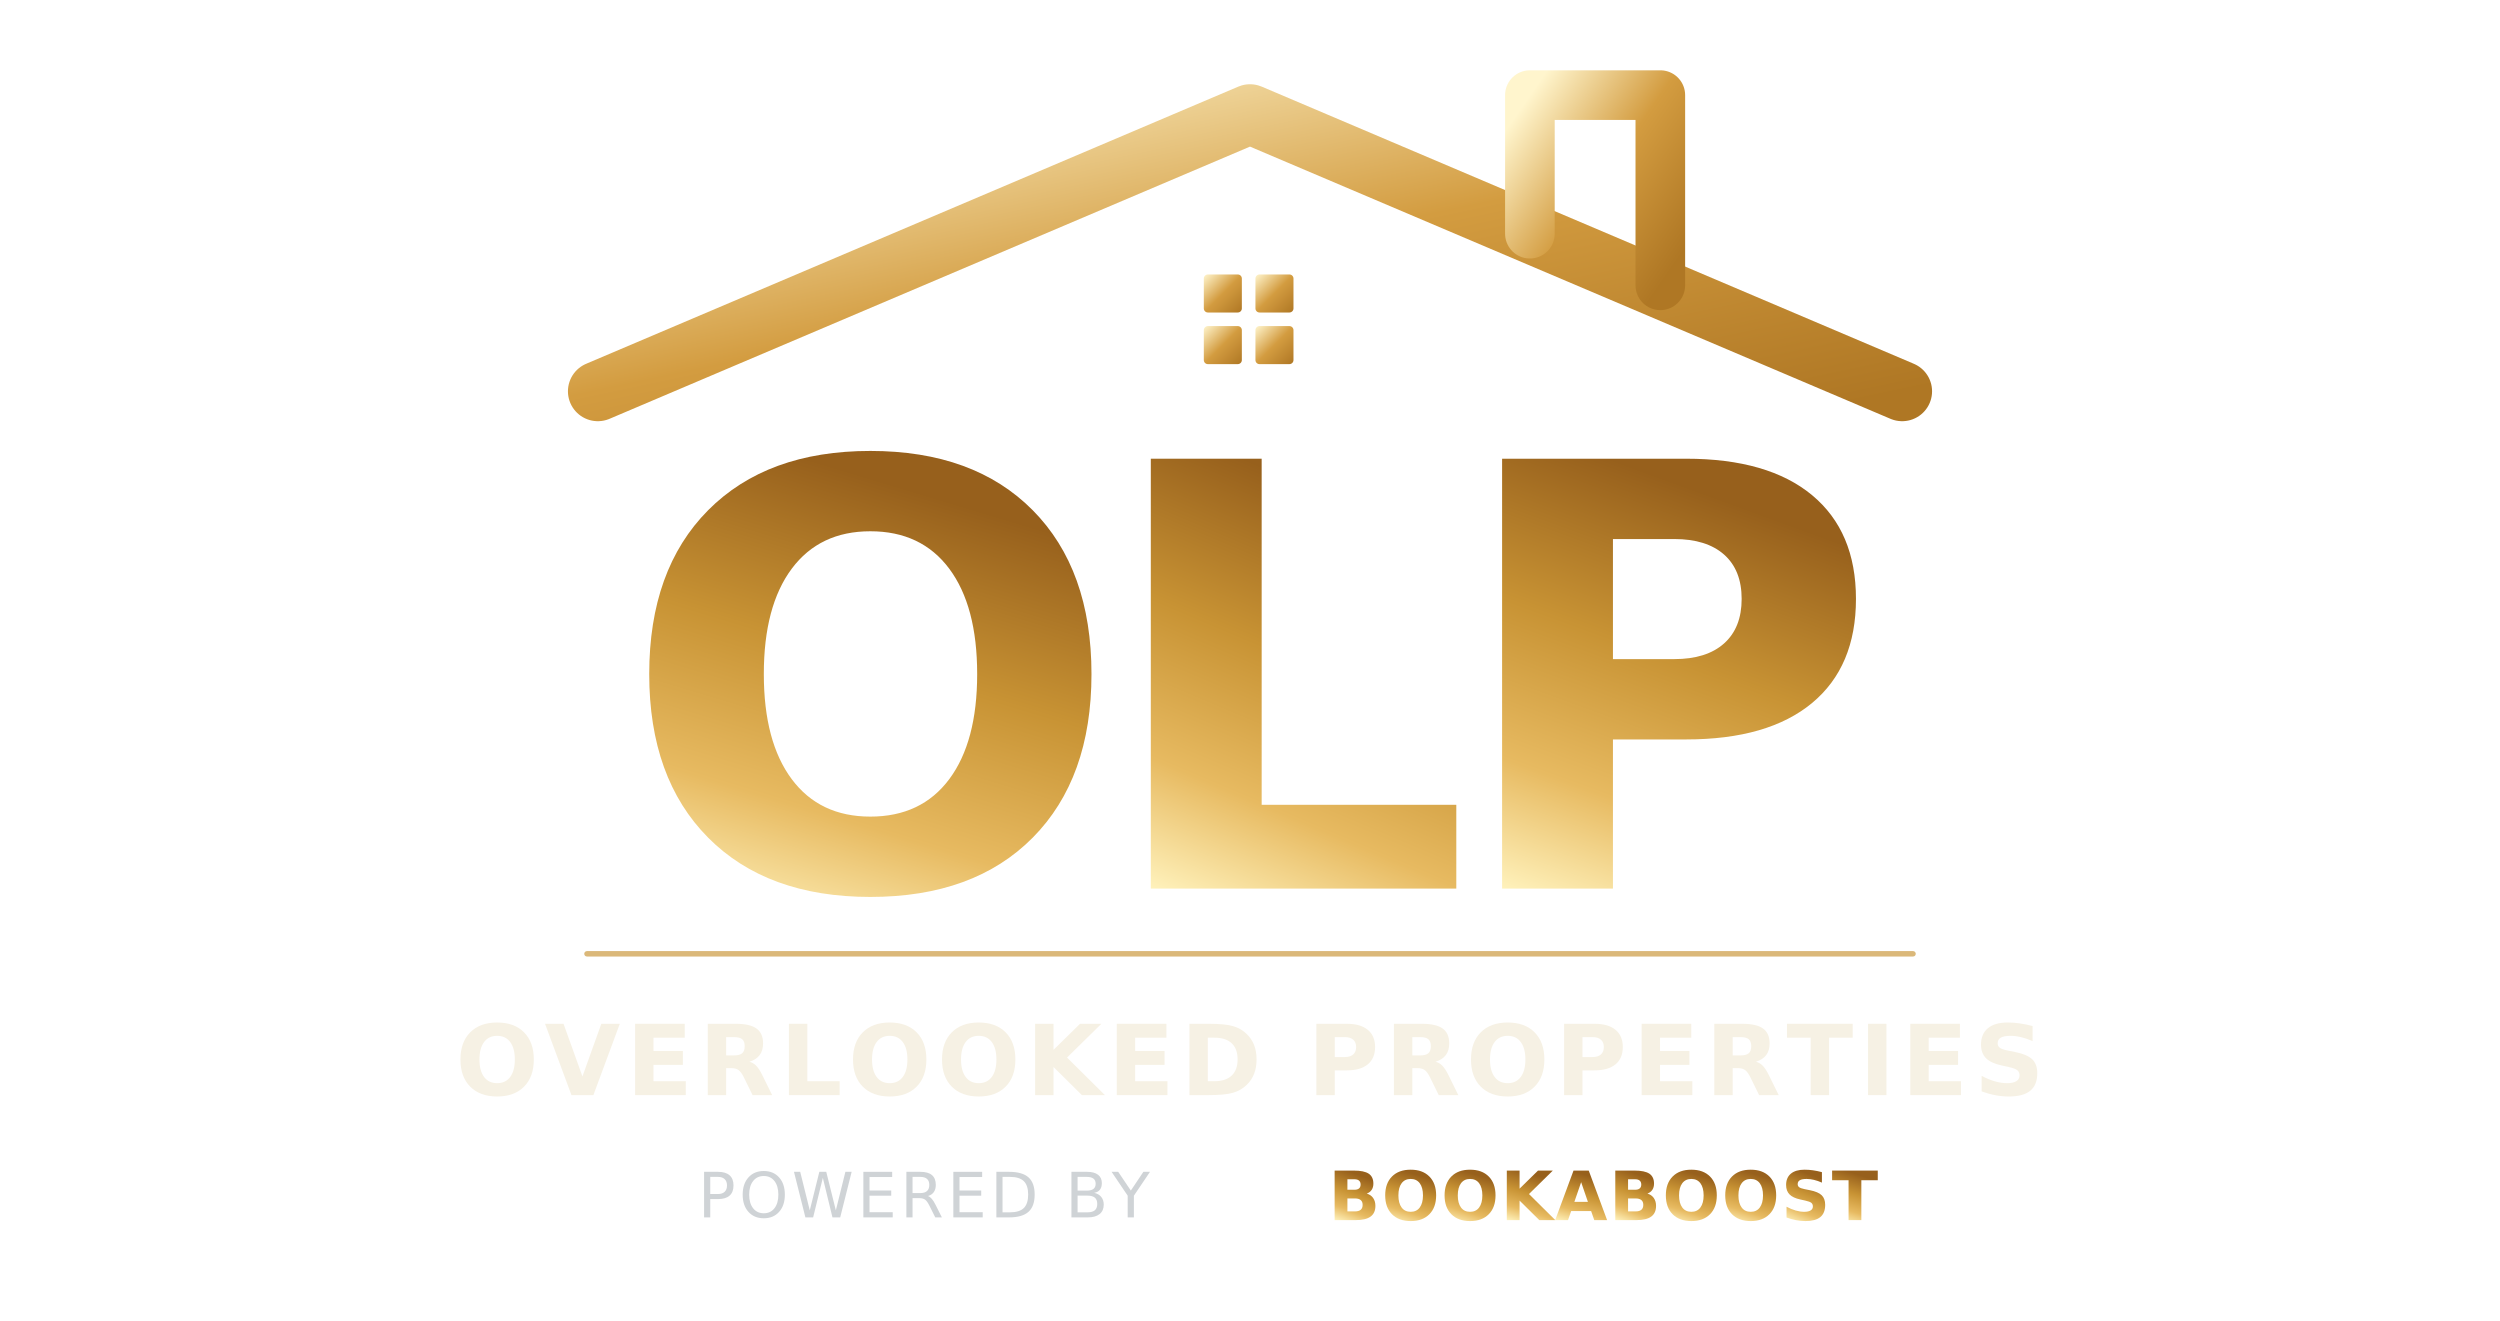
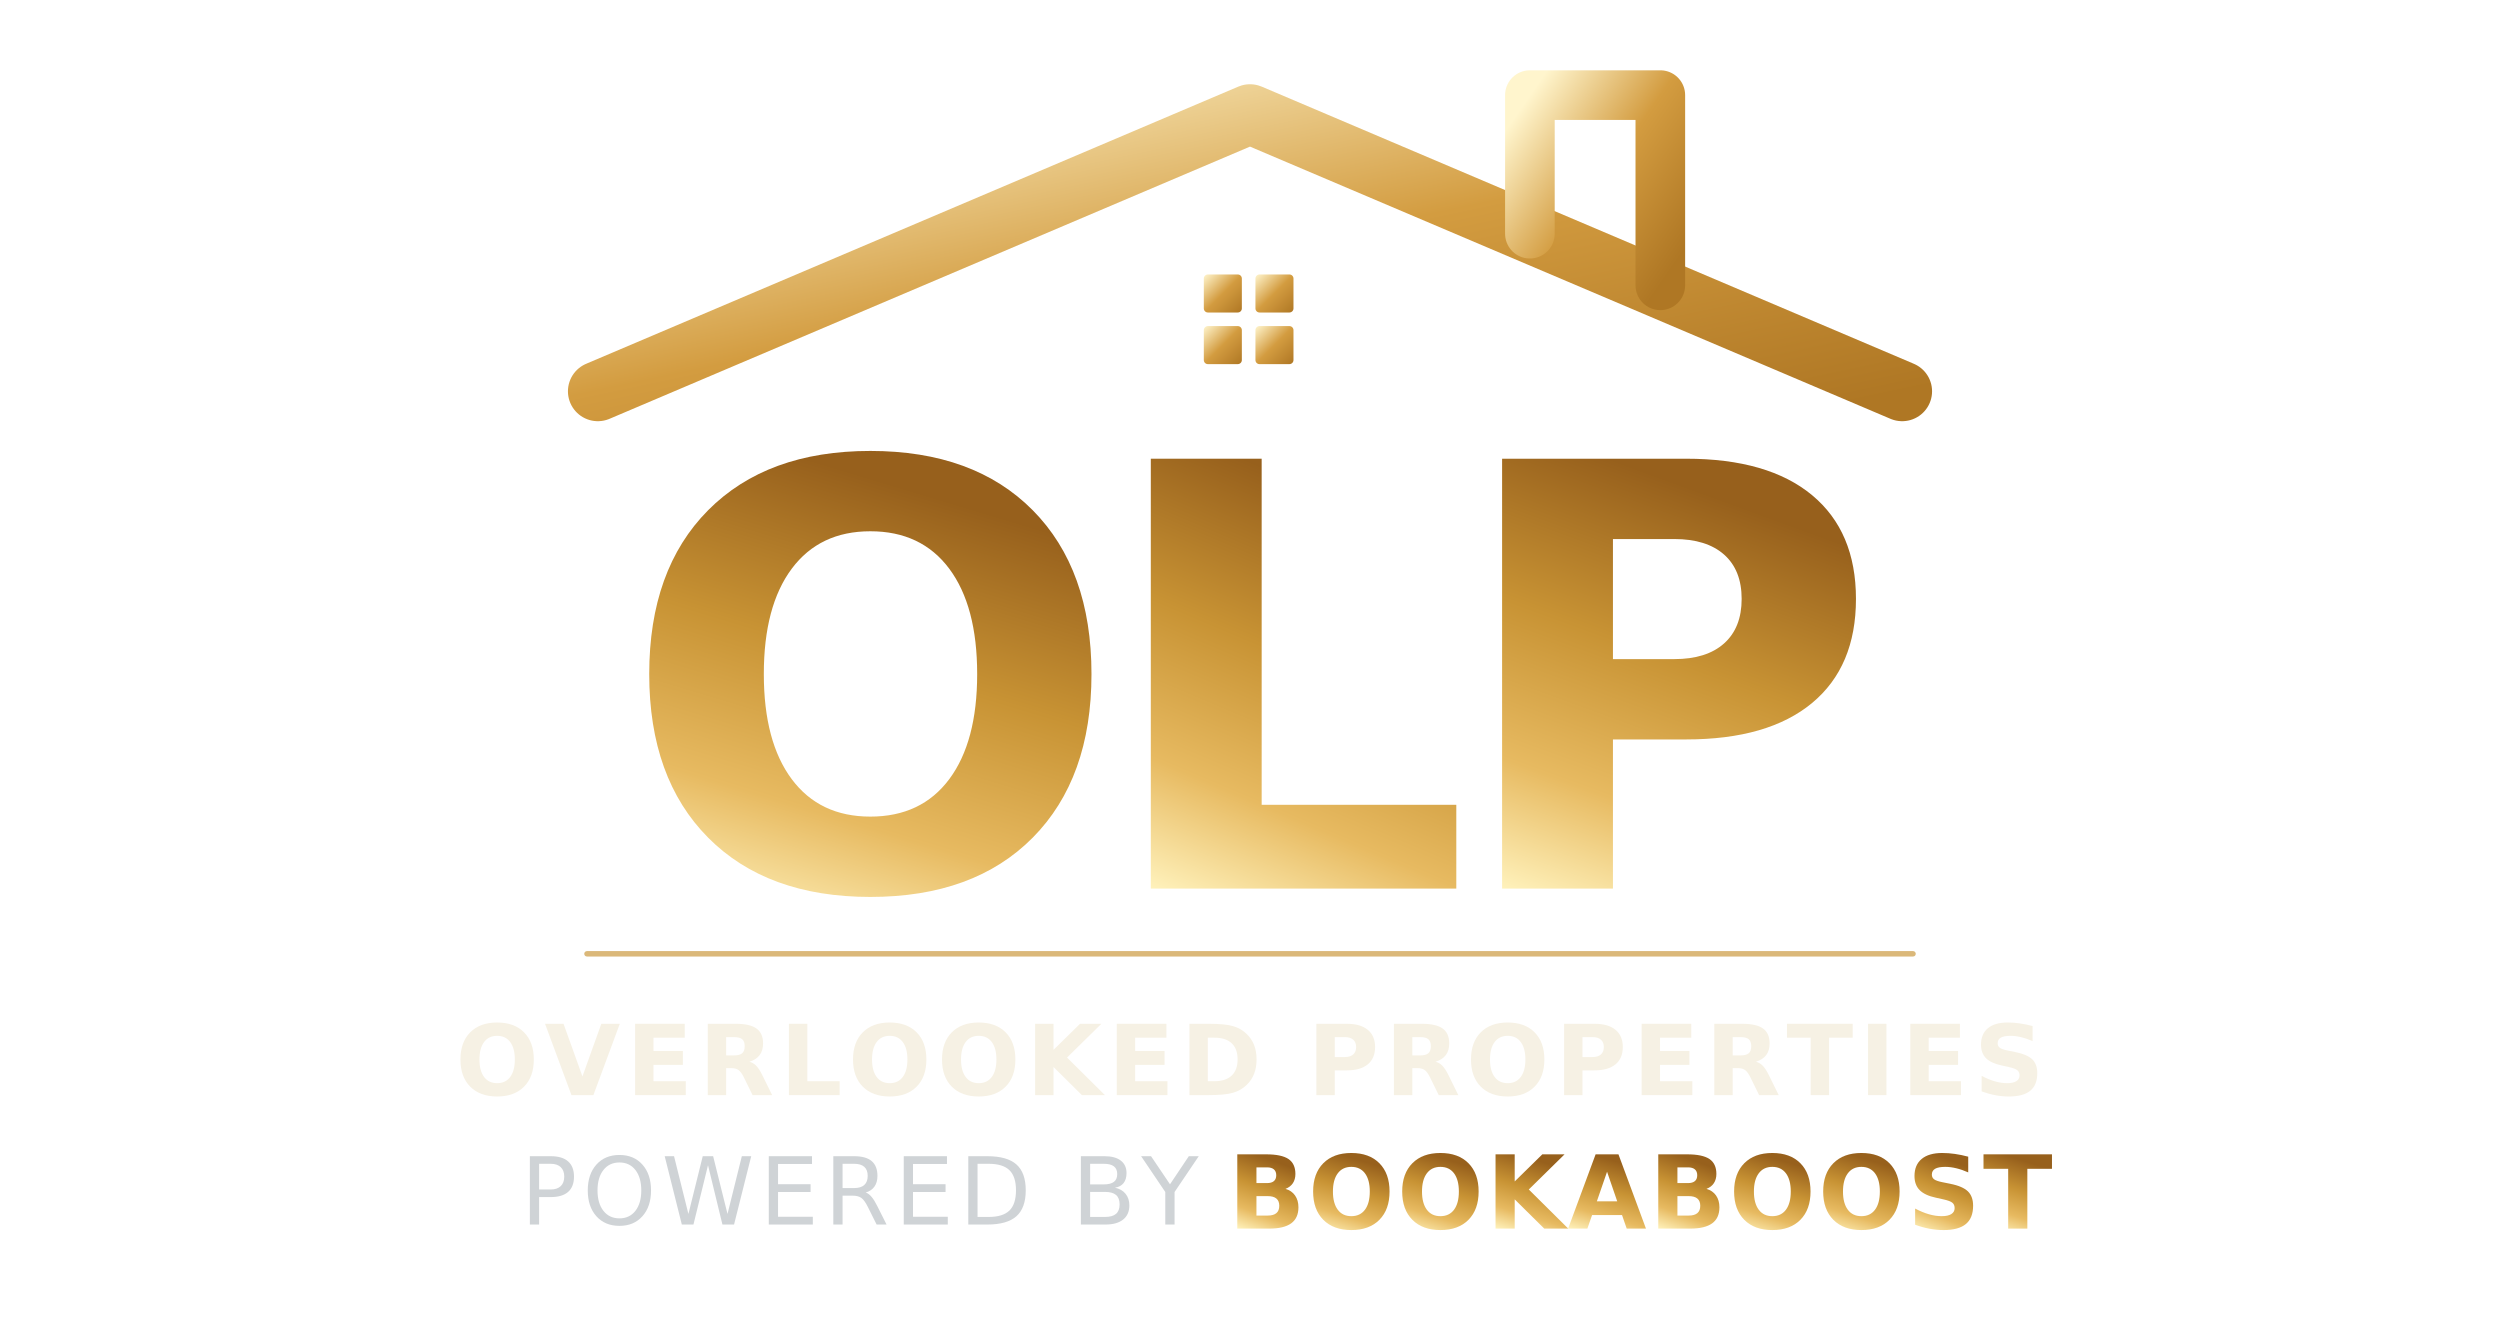
<svg xmlns="http://www.w3.org/2000/svg" width="920" height="486" viewBox="0 0 920 486" role="img" aria-label="OLP Overlooked Properties powered by BookaBoost">
  <defs>
    <linearGradient id="gold" x1="0" y1="0" x2="0.3" y2="1">
      <stop offset="0" stop-color="#FFF2BC" />
      <stop offset=".28" stop-color="#E7BA61" />
      <stop offset=".62" stop-color="#C89334" />
      <stop offset="1" stop-color="#97601C" />
    </linearGradient>
    <linearGradient id="goldSide" x1="0" y1="0" x2="1" y2="1">
      <stop offset="0" stop-color="#FFF5CD" />
      <stop offset=".5" stop-color="#D39C40" />
      <stop offset="1" stop-color="#AF7724" />
    </linearGradient>
  </defs>
  <g fill="none" stroke="url(#goldSide)" stroke-width="22" stroke-linecap="round" stroke-linejoin="round">
    <path d="M 220 144 L 460 42 L 700 144" />
    <path d="M 563 86 V 35 H 611 V 105" stroke-width="18.26" />
  </g>
  <g fill="url(#goldSide)">
    <rect x="443" y="101" width="14" height="14" rx="1.5" />
    <rect x="462" y="101" width="14" height="14" rx="1.5" />
    <rect x="443" y="120" width="14" height="14" rx="1.5" />
    <rect x="462" y="120" width="14" height="14" rx="1.5" />
  </g>
  <g fill="url(#gold)">
    <path d="M870 1241Q694 1241 597.0 1111.0Q500 981 500 745Q500 510 597.0 380.0Q694 250 870 250Q1047 250 1144.0 380.0Q1241 510 1241 745Q1241 981 1144.0 1111.0Q1047 1241 870 1241ZM870 1520Q1230 1520 1434.0 1314.0Q1638 1108 1638 745Q1638 383 1434.0 177.0Q1230 -29 870 -29Q511 -29 306.5 177.0Q102 383 102 745Q102 1108 306.5 1314.0Q511 1520 870 1520Z" transform="translate(228.107 327.000) scale(0.105957 -0.105957)" />
    <path d="M188 1493H573V291H1249V0H188Z" transform="translate(403.578 327.000) scale(0.105957 -0.105957)" />
    <path d="M188 1493H827Q1112 1493 1264.5 1366.5Q1417 1240 1417 1006Q1417 771 1264.5 644.5Q1112 518 827 518H573V0H188ZM573 1214V797H786Q898 797 959.0 851.5Q1020 906 1020 1006Q1020 1106 959.0 1160.0Q898 1214 786 1214Z" transform="translate(532.852 327.000) scale(0.105957 -0.105957)" />
  </g>
  <rect x="215" y="350" width="490" height="2" rx="1" fill="#C89334" opacity=".66" />
  <g fill="#F6F1E4">
    <path d="M870 1241Q694 1241 597.0 1111.0Q500 981 500 745Q500 510 597.0 380.0Q694 250 870 250Q1047 250 1144.0 380.0Q1241 510 1241 745Q1241 981 1144.0 1111.0Q1047 1241 870 1241ZM870 1520Q1230 1520 1434.0 1314.0Q1638 1108 1638 745Q1638 383 1434.0 177.0Q1230 -29 870 -29Q511 -29 306.5 177.0Q102 383 102 745Q102 1108 306.5 1314.0Q511 1520 870 1520Z" transform="translate(167.647 403.000) scale(0.0175781 -0.0175781)" />
    <path d="M10 1493H397L793 391L1188 1493H1575L1022 0H563Z" transform="translate(200.401 403.000) scale(0.0175781 -0.0175781)" />
    <path d="M188 1493H1227V1202H573V924H1188V633H573V291H1249V0H188Z" transform="translate(230.412 403.000) scale(0.0175781 -0.0175781)" />
    <path d="M735 831Q856 831 908.5 876.0Q961 921 961 1024Q961 1126 908.5 1170.0Q856 1214 735 1214H573V831ZM573 565V0H188V1493H776Q1071 1493 1208.5 1394.0Q1346 1295 1346 1081Q1346 933 1274.5 838.0Q1203 743 1059 698Q1138 680 1200.5 616.5Q1263 553 1327 424L1536 0H1126L944 371Q889 483 832.5 524.0Q776 565 682 565Z" transform="translate(257.154 403.000) scale(0.0175781 -0.0175781)" />
    <path d="M188 1493H573V291H1249V0H188Z" transform="translate(287.025 403.000) scale(0.0175781 -0.0175781)" />
    <path d="M870 1241Q694 1241 597.0 1111.0Q500 981 500 745Q500 510 597.0 380.0Q694 250 870 250Q1047 250 1144.0 380.0Q1241 510 1241 745Q1241 981 1144.0 1111.0Q1047 1241 870 1241ZM870 1520Q1230 1520 1434.0 1314.0Q1638 1108 1638 745Q1638 383 1434.0 177.0Q1230 -29 870 -29Q511 -29 306.5 177.0Q102 383 102 745Q102 1108 306.5 1314.0Q511 1520 870 1520Z" transform="translate(312.114 403.000) scale(0.0175781 -0.0175781)" />
    <path d="M870 1241Q694 1241 597.0 1111.0Q500 981 500 745Q500 510 597.0 380.0Q694 250 870 250Q1047 250 1144.0 380.0Q1241 510 1241 745Q1241 981 1144.0 1111.0Q1047 1241 870 1241ZM870 1520Q1230 1520 1434.0 1314.0Q1638 1108 1638 745Q1638 383 1434.0 177.0Q1230 -29 870 -29Q511 -29 306.5 177.0Q102 383 102 745Q102 1108 306.5 1314.0Q511 1520 870 1520Z" transform="translate(344.868 403.000) scale(0.0175781 -0.0175781)" />
    <path d="M188 1493H573V948L1128 1493H1575L856 786L1649 0H1167L573 588V0H188Z" transform="translate(377.621 403.000) scale(0.0175781 -0.0175781)" />
    <path d="M188 1493H1227V1202H573V924H1188V633H573V291H1249V0H188Z" transform="translate(407.668 403.000) scale(0.0175781 -0.0175781)" />
    <path d="M573 1202V291H711Q947 291 1071.5 408.0Q1196 525 1196 748Q1196 970 1072.0 1086.0Q948 1202 711 1202ZM188 1493H594Q934 1493 1100.5 1444.5Q1267 1396 1386 1280Q1491 1179 1542.0 1047.0Q1593 915 1593 748Q1593 579 1542.0 446.5Q1491 314 1386 213Q1266 97 1098.0 48.5Q930 0 594 0H188Z" transform="translate(434.410 403.000) scale(0.0175781 -0.0175781)" />
    <path d="M188 1493H827Q1112 1493 1264.5 1366.5Q1417 1240 1417 1006Q1417 771 1264.5 644.5Q1112 518 827 518H573V0H188ZM573 1214V797H786Q898 797 959.0 851.5Q1020 906 1020 1006Q1020 1106 959.0 1160.0Q898 1214 786 1214Z" transform="translate(481.126 403.000) scale(0.0175781 -0.0175781)" />
    <path d="M735 831Q856 831 908.5 876.0Q961 921 961 1024Q961 1126 908.5 1170.0Q856 1214 735 1214H573V831ZM573 565V0H188V1493H776Q1071 1493 1208.5 1394.0Q1346 1295 1346 1081Q1346 933 1274.5 838.0Q1203 743 1059 698Q1138 680 1200.5 616.5Q1263 553 1327 424L1536 0H1126L944 371Q889 483 832.5 524.0Q776 565 682 565Z" transform="translate(509.660 403.000) scale(0.0175781 -0.0175781)" />
    <path d="M870 1241Q694 1241 597.0 1111.0Q500 981 500 745Q500 510 597.0 380.0Q694 250 870 250Q1047 250 1144.0 380.0Q1241 510 1241 745Q1241 981 1144.0 1111.0Q1047 1241 870 1241ZM870 1520Q1230 1520 1434.0 1314.0Q1638 1108 1638 745Q1638 383 1434.0 177.0Q1230 -29 870 -29Q511 -29 306.5 177.0Q102 383 102 745Q102 1108 306.5 1314.0Q511 1520 870 1520Z" transform="translate(539.531 403.000) scale(0.0175781 -0.0175781)" />
    <path d="M188 1493H827Q1112 1493 1264.5 1366.5Q1417 1240 1417 1006Q1417 771 1264.5 644.5Q1112 518 827 518H573V0H188ZM573 1214V797H786Q898 797 959.0 851.5Q1020 906 1020 1006Q1020 1106 959.0 1160.0Q898 1214 786 1214Z" transform="translate(572.285 403.000) scale(0.0175781 -0.0175781)" />
    <path d="M188 1493H1227V1202H573V924H1188V633H573V291H1249V0H188Z" transform="translate(600.819 403.000) scale(0.0175781 -0.0175781)" />
    <path d="M735 831Q856 831 908.5 876.0Q961 921 961 1024Q961 1126 908.5 1170.0Q856 1214 735 1214H573V831ZM573 565V0H188V1493H776Q1071 1493 1208.5 1394.0Q1346 1295 1346 1081Q1346 933 1274.5 838.0Q1203 743 1059 698Q1138 680 1200.5 616.5Q1263 553 1327 424L1536 0H1126L944 371Q889 483 832.5 524.0Q776 565 682 565Z" transform="translate(627.561 403.000) scale(0.0175781 -0.0175781)" />
    <path d="M10 1493H1386V1202H891V0H506V1202H10Z" transform="translate(657.432 403.000) scale(0.0175781 -0.0175781)" />
    <path d="M188 1493H573V0H188Z" transform="translate(684.138 403.000) scale(0.0175781 -0.0175781)" />
    <path d="M188 1493H1227V1202H573V924H1188V633H573V291H1249V0H188Z" transform="translate(699.683 403.000) scale(0.0175781 -0.0175781)" />
    <path d="M1227 1446V1130Q1104 1185 987.0 1213.0Q870 1241 766 1241Q628 1241 562.0 1203.0Q496 1165 496 1085Q496 1025 540.5 991.5Q585 958 702 934L866 901Q1115 851 1220.0 749.0Q1325 647 1325 459Q1325 212 1178.5 91.5Q1032 -29 731 -29Q589 -29 446.0 -2.0Q303 25 160 78V403Q303 327 436.5 288.5Q570 250 694 250Q820 250 887.0 292.0Q954 334 954 412Q954 482 908.5 520.0Q863 558 727 588L578 621Q354 669 250.5 774.0Q147 879 147 1057Q147 1280 291.0 1400.0Q435 1520 705 1520Q828 1520 958.0 1501.5Q1088 1483 1227 1446Z" transform="translate(726.425 403.000) scale(0.0175781 -0.0175781)" />
  </g>
-   <g fill="#CFD3D6">
-     <path d="M403 1327V766H657Q798 766 875.0 839.0Q952 912 952 1047Q952 1181 875.0 1254.0Q798 1327 657 1327ZM201 1493H657Q908 1493 1036.5 1379.5Q1165 1266 1165 1047Q1165 826 1036.5 713.0Q908 600 657 600H403V0H201Z" transform="translate(256.845 448.000) scale(0.0112305 -0.0112305)" />
-     <path d="M807 1356Q587 1356 457.5 1192.0Q328 1028 328 745Q328 463 457.5 299.0Q587 135 807 135Q1027 135 1155.5 299.0Q1284 463 1284 745Q1284 1028 1155.5 1192.0Q1027 1356 807 1356ZM807 1520Q1121 1520 1309.0 1309.5Q1497 1099 1497 745Q1497 392 1309.0 181.5Q1121 -29 807 -29Q492 -29 303.5 181.0Q115 391 115 745Q115 1099 303.5 1309.5Q492 1520 807 1520Z" transform="translate(272.015 448.000) scale(0.0112305 -0.0112305)" />
-     <path d="M68 1493H272L586 231L899 1493H1126L1440 231L1753 1493H1958L1583 0H1329L1014 1296L696 0H442Z" transform="translate(291.418 448.000) scale(0.0112305 -0.0112305)" />
-     <path d="M201 1493H1145V1323H403V881H1114V711H403V170H1163V0H201Z" transform="translate(315.460 448.000) scale(0.0112305 -0.0112305)" />
-     <path d="M909 700Q974 678 1035.5 606.0Q1097 534 1159 408L1364 0H1147L956 383Q882 533 812.5 582.0Q743 631 623 631H403V0H201V1493H657Q913 1493 1039.0 1386.0Q1165 1279 1165 1063Q1165 922 1099.5 829.0Q1034 736 909 700ZM403 1327V797H657Q803 797 877.5 864.5Q952 932 952 1063Q952 1194 877.5 1260.5Q803 1327 657 1327Z" transform="translate(331.292 448.000) scale(0.0112305 -0.0112305)" />
-     <path d="M201 1493H1145V1323H403V881H1114V711H403V170H1163V0H201Z" transform="translate(348.573 448.000) scale(0.0112305 -0.0112305)" />
-     <path d="M403 1327V166H647Q956 166 1099.5 306.0Q1243 446 1243 748Q1243 1048 1099.5 1187.5Q956 1327 647 1327ZM201 1493H616Q1050 1493 1253.0 1312.5Q1456 1132 1456 748Q1456 362 1252.0 181.0Q1048 0 616 0H201Z" transform="translate(364.405 448.000) scale(0.0112305 -0.0112305)" />
-     <path d="M403 713V166H727Q890 166 968.5 233.5Q1047 301 1047 440Q1047 580 968.5 646.5Q890 713 727 713ZM403 1327V877H702Q850 877 922.5 932.5Q995 988 995 1102Q995 1215 922.5 1271.0Q850 1327 702 1327ZM201 1493H717Q948 1493 1073.0 1397.0Q1198 1301 1198 1124Q1198 987 1134.0 906.0Q1070 825 946 805Q1095 773 1177.5 671.5Q1260 570 1260 418Q1260 218 1124.0 109.0Q988 0 737 0H201Z" transform="translate(392.027 448.000) scale(0.0112305 -0.0112305)" />
-     <path d="M-4 1493H213L627 879L1038 1493H1255L727 711V0H524V711Z" transform="translate(409.106 448.000) scale(0.0112305 -0.0112305)" />
+   <g transform="translate(-193.662 -221.368) scale(1.5)">
+     <g fill="#CFD3D6">
+       <path d="M403 1327V766H657Q798 766 875.0 839.0Q952 912 952 1047Q952 1181 875.0 1254.0Q798 1327 657 1327ZM201 1493H657Q908 1493 1036.5 1379.5Q1165 1266 1165 1047Q1165 826 1036.5 713.0Q908 600 657 600H403V0H201Z" transform="translate(256.845 448.000) scale(0.0112305 -0.0112305)" />
+       <path d="M807 1356Q587 1356 457.5 1192.0Q328 1028 328 745Q328 463 457.5 299.0Q587 135 807 135Q1027 135 1155.5 299.0Q1284 463 1284 745Q1284 1028 1155.5 1192.0Q1027 1356 807 1356ZM807 1520Q1121 1520 1309.0 1309.5Q1497 1099 1497 745Q1497 392 1309.0 181.5Q1121 -29 807 -29Q492 -29 303.5 181.0Q115 391 115 745Q115 1099 303.5 1309.5Q492 1520 807 1520Z" transform="translate(272.015 448.000) scale(0.0112305 -0.0112305)" />
+       <path d="M68 1493H272L586 231L899 1493H1126L1440 231L1753 1493H1958L1583 0H1329L1014 1296L696 0H442Z" transform="translate(291.418 448.000) scale(0.0112305 -0.0112305)" />
+       <path d="M201 1493H1145V1323H403V881H1114V711H403V170H1163V0H201Z" transform="translate(315.460 448.000) scale(0.0112305 -0.0112305)" />
+       <path d="M909 700Q974 678 1035.5 606.0Q1097 534 1159 408L1364 0H1147L956 383Q882 533 812.5 582.0Q743 631 623 631H403V0H201V1493H657Q913 1493 1039.0 1386.0Q1165 1279 1165 1063Q1165 922 1099.5 829.0Q1034 736 909 700ZM403 1327V797H657Q803 797 877.5 864.5Q952 932 952 1063Q952 1194 877.5 1260.5Q803 1327 657 1327Z" transform="translate(331.292 448.000) scale(0.0112305 -0.0112305)" />
+       <path d="M201 1493H1145V1323H403V881H1114V711H403V170H1163V0H201Z" transform="translate(348.573 448.000) scale(0.0112305 -0.0112305)" />
+       <path d="M403 1327V166H647Q956 166 1099.5 306.0Q1243 446 1243 748Q1243 1048 1099.5 1187.5Q956 1327 647 1327ZM201 1493H616Q1050 1493 1253.0 1312.5Q1456 1132 1456 748Q1456 362 1252.0 181.0Q1048 0 616 0H201Z" transform="translate(364.405 448.000) scale(0.0112305 -0.0112305)" />
+       <path d="M403 713V166H727Q890 166 968.5 233.5Q1047 301 1047 440Q1047 580 968.5 646.5Q890 713 727 713ZM403 1327V877H702Q850 877 922.5 932.5Q995 988 995 1102Q995 1215 922.5 1271.0Q850 1327 702 1327ZM201 1493H717Q948 1493 1073.0 1397.0Q1198 1301 1198 1124Q1198 987 1134.0 906.0Q1070 825 946 805Q1095 773 1177.5 671.5Q1260 570 1260 418Q1260 218 1124.0 109.0Q988 0 737 0H201Z" transform="translate(392.027 448.000) scale(0.0112305 -0.0112305)" />
+       <path d="M-4 1493H213L627 879L1038 1493H1255L727 711V0H524V711Z" transform="translate(409.106 448.000) scale(0.0112305 -0.0112305)" />
+     </g>
  </g>
-   <g fill="url(#gold)">
-     <path d="M786 915Q877 915 924.0 955.0Q971 995 971 1073Q971 1150 924.0 1190.5Q877 1231 786 1231H573V915ZM799 262Q915 262 973.5 311.0Q1032 360 1032 459Q1032 556 974.0 604.5Q916 653 799 653H573V262ZM1157 799Q1281 763 1349.0 666.0Q1417 569 1417 428Q1417 212 1271.0 106.0Q1125 0 827 0H188V1493H766Q1077 1493 1216.5 1399.0Q1356 1305 1356 1098Q1356 989 1305.0 912.5Q1254 836 1157 799Z" transform="translate(488.850 449.000) scale(0.012207 -0.012207)" />
-     <path d="M870 1241Q694 1241 597.0 1111.0Q500 981 500 745Q500 510 597.0 380.0Q694 250 870 250Q1047 250 1144.0 380.0Q1241 510 1241 745Q1241 981 1144.0 1111.0Q1047 1241 870 1241ZM870 1520Q1230 1520 1434.0 1314.0Q1638 1108 1638 745Q1638 383 1434.0 177.0Q1230 -29 870 -29Q511 -29 306.5 177.0Q102 383 102 745Q102 1108 306.5 1314.0Q511 1520 870 1520Z" transform="translate(508.505 449.000) scale(0.012207 -0.012207)" />
-     <path d="M870 1241Q694 1241 597.0 1111.0Q500 981 500 745Q500 510 597.0 380.0Q694 250 870 250Q1047 250 1144.0 380.0Q1241 510 1241 745Q1241 981 1144.0 1111.0Q1047 1241 870 1241ZM870 1520Q1230 1520 1434.0 1314.0Q1638 1108 1638 745Q1638 383 1434.0 177.0Q1230 -29 870 -29Q511 -29 306.5 177.0Q102 383 102 745Q102 1108 306.5 1314.0Q511 1520 870 1520Z" transform="translate(530.358 449.000) scale(0.012207 -0.012207)" />
-     <path d="M188 1493H573V948L1128 1493H1575L856 786L1649 0H1167L573 588V0H188Z" transform="translate(552.210 449.000) scale(0.012207 -0.012207)" />
-     <path d="M1094 272H492L397 0H10L563 1493H1022L1575 0H1188ZM588 549H997L793 1143Z" transform="translate(572.183 449.000) scale(0.012207 -0.012207)" />
-     <path d="M786 915Q877 915 924.0 955.0Q971 995 971 1073Q971 1150 924.0 1190.5Q877 1231 786 1231H573V915ZM799 262Q915 262 973.5 311.0Q1032 360 1032 459Q1032 556 974.0 604.5Q916 653 799 653H573V262ZM1157 799Q1281 763 1349.0 666.0Q1417 569 1417 428Q1417 212 1271.0 106.0Q1125 0 827 0H188V1493H766Q1077 1493 1216.5 1399.0Q1356 1305 1356 1098Q1356 989 1305.0 912.5Q1254 836 1157 799Z" transform="translate(592.131 449.000) scale(0.012207 -0.012207)" />
-     <path d="M870 1241Q694 1241 597.0 1111.0Q500 981 500 745Q500 510 597.0 380.0Q694 250 870 250Q1047 250 1144.0 380.0Q1241 510 1241 745Q1241 981 1144.0 1111.0Q1047 1241 870 1241ZM870 1520Q1230 1520 1434.0 1314.0Q1638 1108 1638 745Q1638 383 1434.0 177.0Q1230 -29 870 -29Q511 -29 306.5 177.0Q102 383 102 745Q102 1108 306.5 1314.0Q511 1520 870 1520Z" transform="translate(611.786 449.000) scale(0.012207 -0.012207)" />
-     <path d="M870 1241Q694 1241 597.0 1111.0Q500 981 500 745Q500 510 597.0 380.0Q694 250 870 250Q1047 250 1144.0 380.0Q1241 510 1241 745Q1241 981 1144.0 1111.0Q1047 1241 870 1241ZM870 1520Q1230 1520 1434.0 1314.0Q1638 1108 1638 745Q1638 383 1434.0 177.0Q1230 -29 870 -29Q511 -29 306.5 177.0Q102 383 102 745Q102 1108 306.5 1314.0Q511 1520 870 1520Z" transform="translate(633.639 449.000) scale(0.012207 -0.012207)" />
-     <path d="M1227 1446V1130Q1104 1185 987.0 1213.0Q870 1241 766 1241Q628 1241 562.0 1203.0Q496 1165 496 1085Q496 1025 540.5 991.5Q585 958 702 934L866 901Q1115 851 1220.0 749.0Q1325 647 1325 459Q1325 212 1178.5 91.5Q1032 -29 731 -29Q589 -29 446.0 -2.0Q303 25 160 78V403Q303 327 436.5 288.5Q570 250 694 250Q820 250 887.0 292.0Q954 334 954 412Q954 482 908.5 520.0Q863 558 727 588L578 621Q354 669 250.5 774.0Q147 879 147 1057Q147 1280 291.0 1400.0Q435 1520 705 1520Q828 1520 958.0 1501.5Q1088 1483 1227 1446Z" transform="translate(655.491 449.000) scale(0.012207 -0.012207)" />
-     <path d="M10 1493H1386V1202H891V0H506V1202H10Z" transform="translate(674.096 449.000) scale(0.012207 -0.012207)" />
+   <g transform="translate(-281.397 -221.368) scale(1.5)">
+     <g fill="url(#gold)">
+       <path d="M786 915Q877 915 924.0 955.0Q971 995 971 1073Q971 1150 924.0 1190.5Q877 1231 786 1231H573V915ZM799 262Q915 262 973.5 311.0Q1032 360 1032 459Q1032 556 974.0 604.5Q916 653 799 653H573V262ZM1157 799Q1281 763 1349.0 666.0Q1417 569 1417 428Q1417 212 1271.0 106.0Q1125 0 827 0H188V1493H766Q1077 1493 1216.5 1399.0Q1356 1305 1356 1098Q1356 989 1305.0 912.5Q1254 836 1157 799Z" transform="translate(488.850 449.000) scale(0.012207 -0.012207)" />
+       <path d="M870 1241Q694 1241 597.0 1111.0Q500 981 500 745Q500 510 597.0 380.0Q694 250 870 250Q1047 250 1144.0 380.0Q1241 510 1241 745Q1241 981 1144.0 1111.0Q1047 1241 870 1241ZM870 1520Q1230 1520 1434.0 1314.0Q1638 1108 1638 745Q1638 383 1434.0 177.0Q1230 -29 870 -29Q511 -29 306.5 177.0Q102 383 102 745Q102 1108 306.5 1314.0Q511 1520 870 1520Z" transform="translate(508.505 449.000) scale(0.012207 -0.012207)" />
+       <path d="M870 1241Q694 1241 597.0 1111.0Q500 981 500 745Q500 510 597.0 380.0Q694 250 870 250Q1047 250 1144.0 380.0Q1241 510 1241 745Q1241 981 1144.0 1111.0Q1047 1241 870 1241ZM870 1520Q1230 1520 1434.0 1314.0Q1638 1108 1638 745Q1638 383 1434.0 177.0Q1230 -29 870 -29Q511 -29 306.5 177.0Q102 383 102 745Q102 1108 306.5 1314.0Q511 1520 870 1520Z" transform="translate(530.358 449.000) scale(0.012207 -0.012207)" />
+       <path d="M188 1493H573V948L1128 1493H1575L856 786L1649 0H1167L573 588V0H188Z" transform="translate(552.210 449.000) scale(0.012207 -0.012207)" />
+       <path d="M1094 272H492L397 0H10L563 1493H1022L1575 0H1188ZM588 549H997L793 1143Z" transform="translate(572.183 449.000) scale(0.012207 -0.012207)" />
+       <path d="M786 915Q877 915 924.0 955.0Q971 995 971 1073Q971 1150 924.0 1190.5Q877 1231 786 1231H573V915ZM799 262Q915 262 973.5 311.0Q1032 360 1032 459Q1032 556 974.0 604.5Q916 653 799 653H573V262ZM1157 799Q1281 763 1349.0 666.0Q1417 569 1417 428Q1417 212 1271.0 106.0Q1125 0 827 0H188V1493H766Q1077 1493 1216.5 1399.0Q1356 1305 1356 1098Q1356 989 1305.0 912.5Q1254 836 1157 799Z" transform="translate(592.131 449.000) scale(0.012207 -0.012207)" />
+       <path d="M870 1241Q694 1241 597.0 1111.0Q500 981 500 745Q500 510 597.0 380.0Q694 250 870 250Q1047 250 1144.0 380.0Q1241 510 1241 745Q1241 981 1144.0 1111.0Q1047 1241 870 1241ZM870 1520Q1230 1520 1434.0 1314.0Q1638 1108 1638 745Q1638 383 1434.0 177.0Q1230 -29 870 -29Q511 -29 306.5 177.0Q102 383 102 745Q102 1108 306.5 1314.0Q511 1520 870 1520Z" transform="translate(611.786 449.000) scale(0.012207 -0.012207)" />
+       <path d="M870 1241Q694 1241 597.0 1111.0Q500 981 500 745Q500 510 597.0 380.0Q694 250 870 250Q1047 250 1144.0 380.0Q1241 510 1241 745Q1241 981 1144.0 1111.0Q1047 1241 870 1241ZM870 1520Q1230 1520 1434.0 1314.0Q1638 1108 1638 745Q1638 383 1434.0 177.0Q1230 -29 870 -29Q511 -29 306.5 177.0Q102 383 102 745Q102 1108 306.5 1314.0Q511 1520 870 1520Z" transform="translate(633.639 449.000) scale(0.012207 -0.012207)" />
+       <path d="M1227 1446V1130Q1104 1185 987.0 1213.0Q870 1241 766 1241Q628 1241 562.0 1203.0Q496 1165 496 1085Q496 1025 540.5 991.5Q585 958 702 934L866 901Q1115 851 1220.0 749.0Q1325 647 1325 459Q1325 212 1178.5 91.5Q1032 -29 731 -29Q589 -29 446.0 -2.0Q303 25 160 78V403Q303 327 436.5 288.5Q570 250 694 250Q820 250 887.0 292.0Q954 334 954 412Q954 482 908.5 520.0Q863 558 727 588L578 621Q354 669 250.5 774.0Q147 879 147 1057Q147 1280 291.0 1400.0Q435 1520 705 1520Q828 1520 958.0 1501.5Q1088 1483 1227 1446Z" transform="translate(655.491 449.000) scale(0.012207 -0.012207)" />
+       <path d="M10 1493H1386V1202H891V0H506V1202H10Z" transform="translate(674.096 449.000) scale(0.012207 -0.012207)" />
+     </g>
  </g>
</svg>
